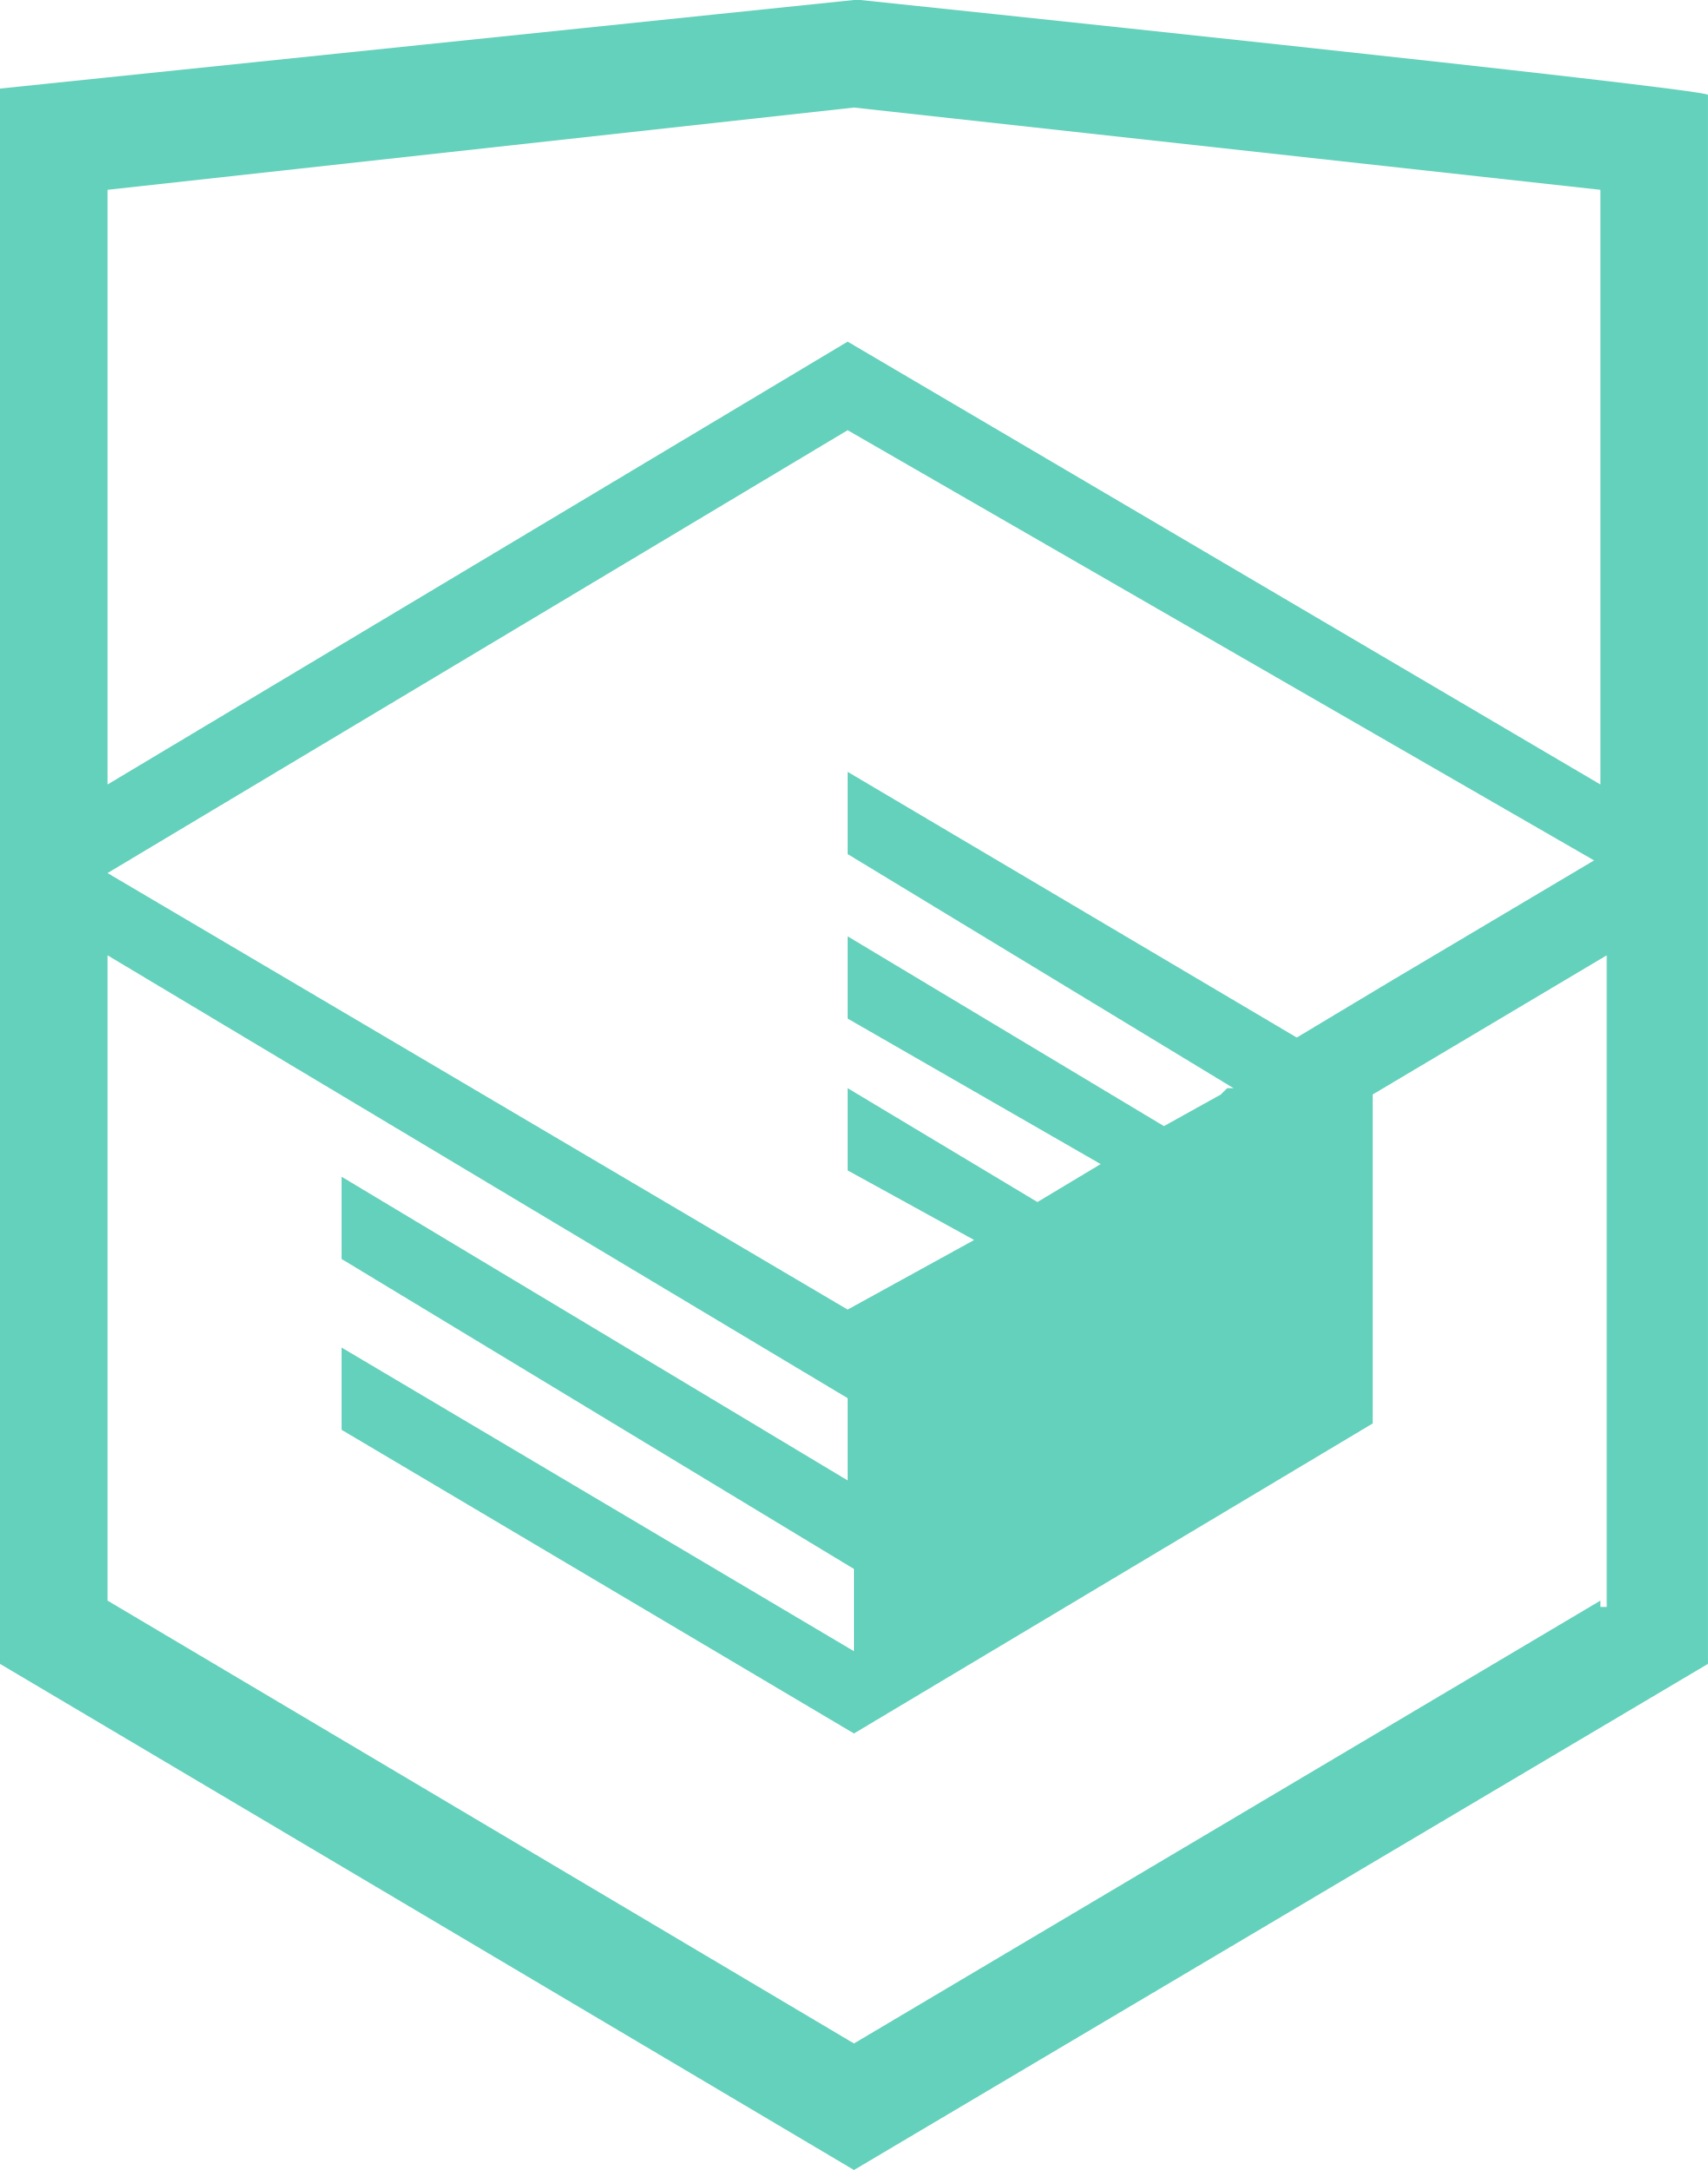
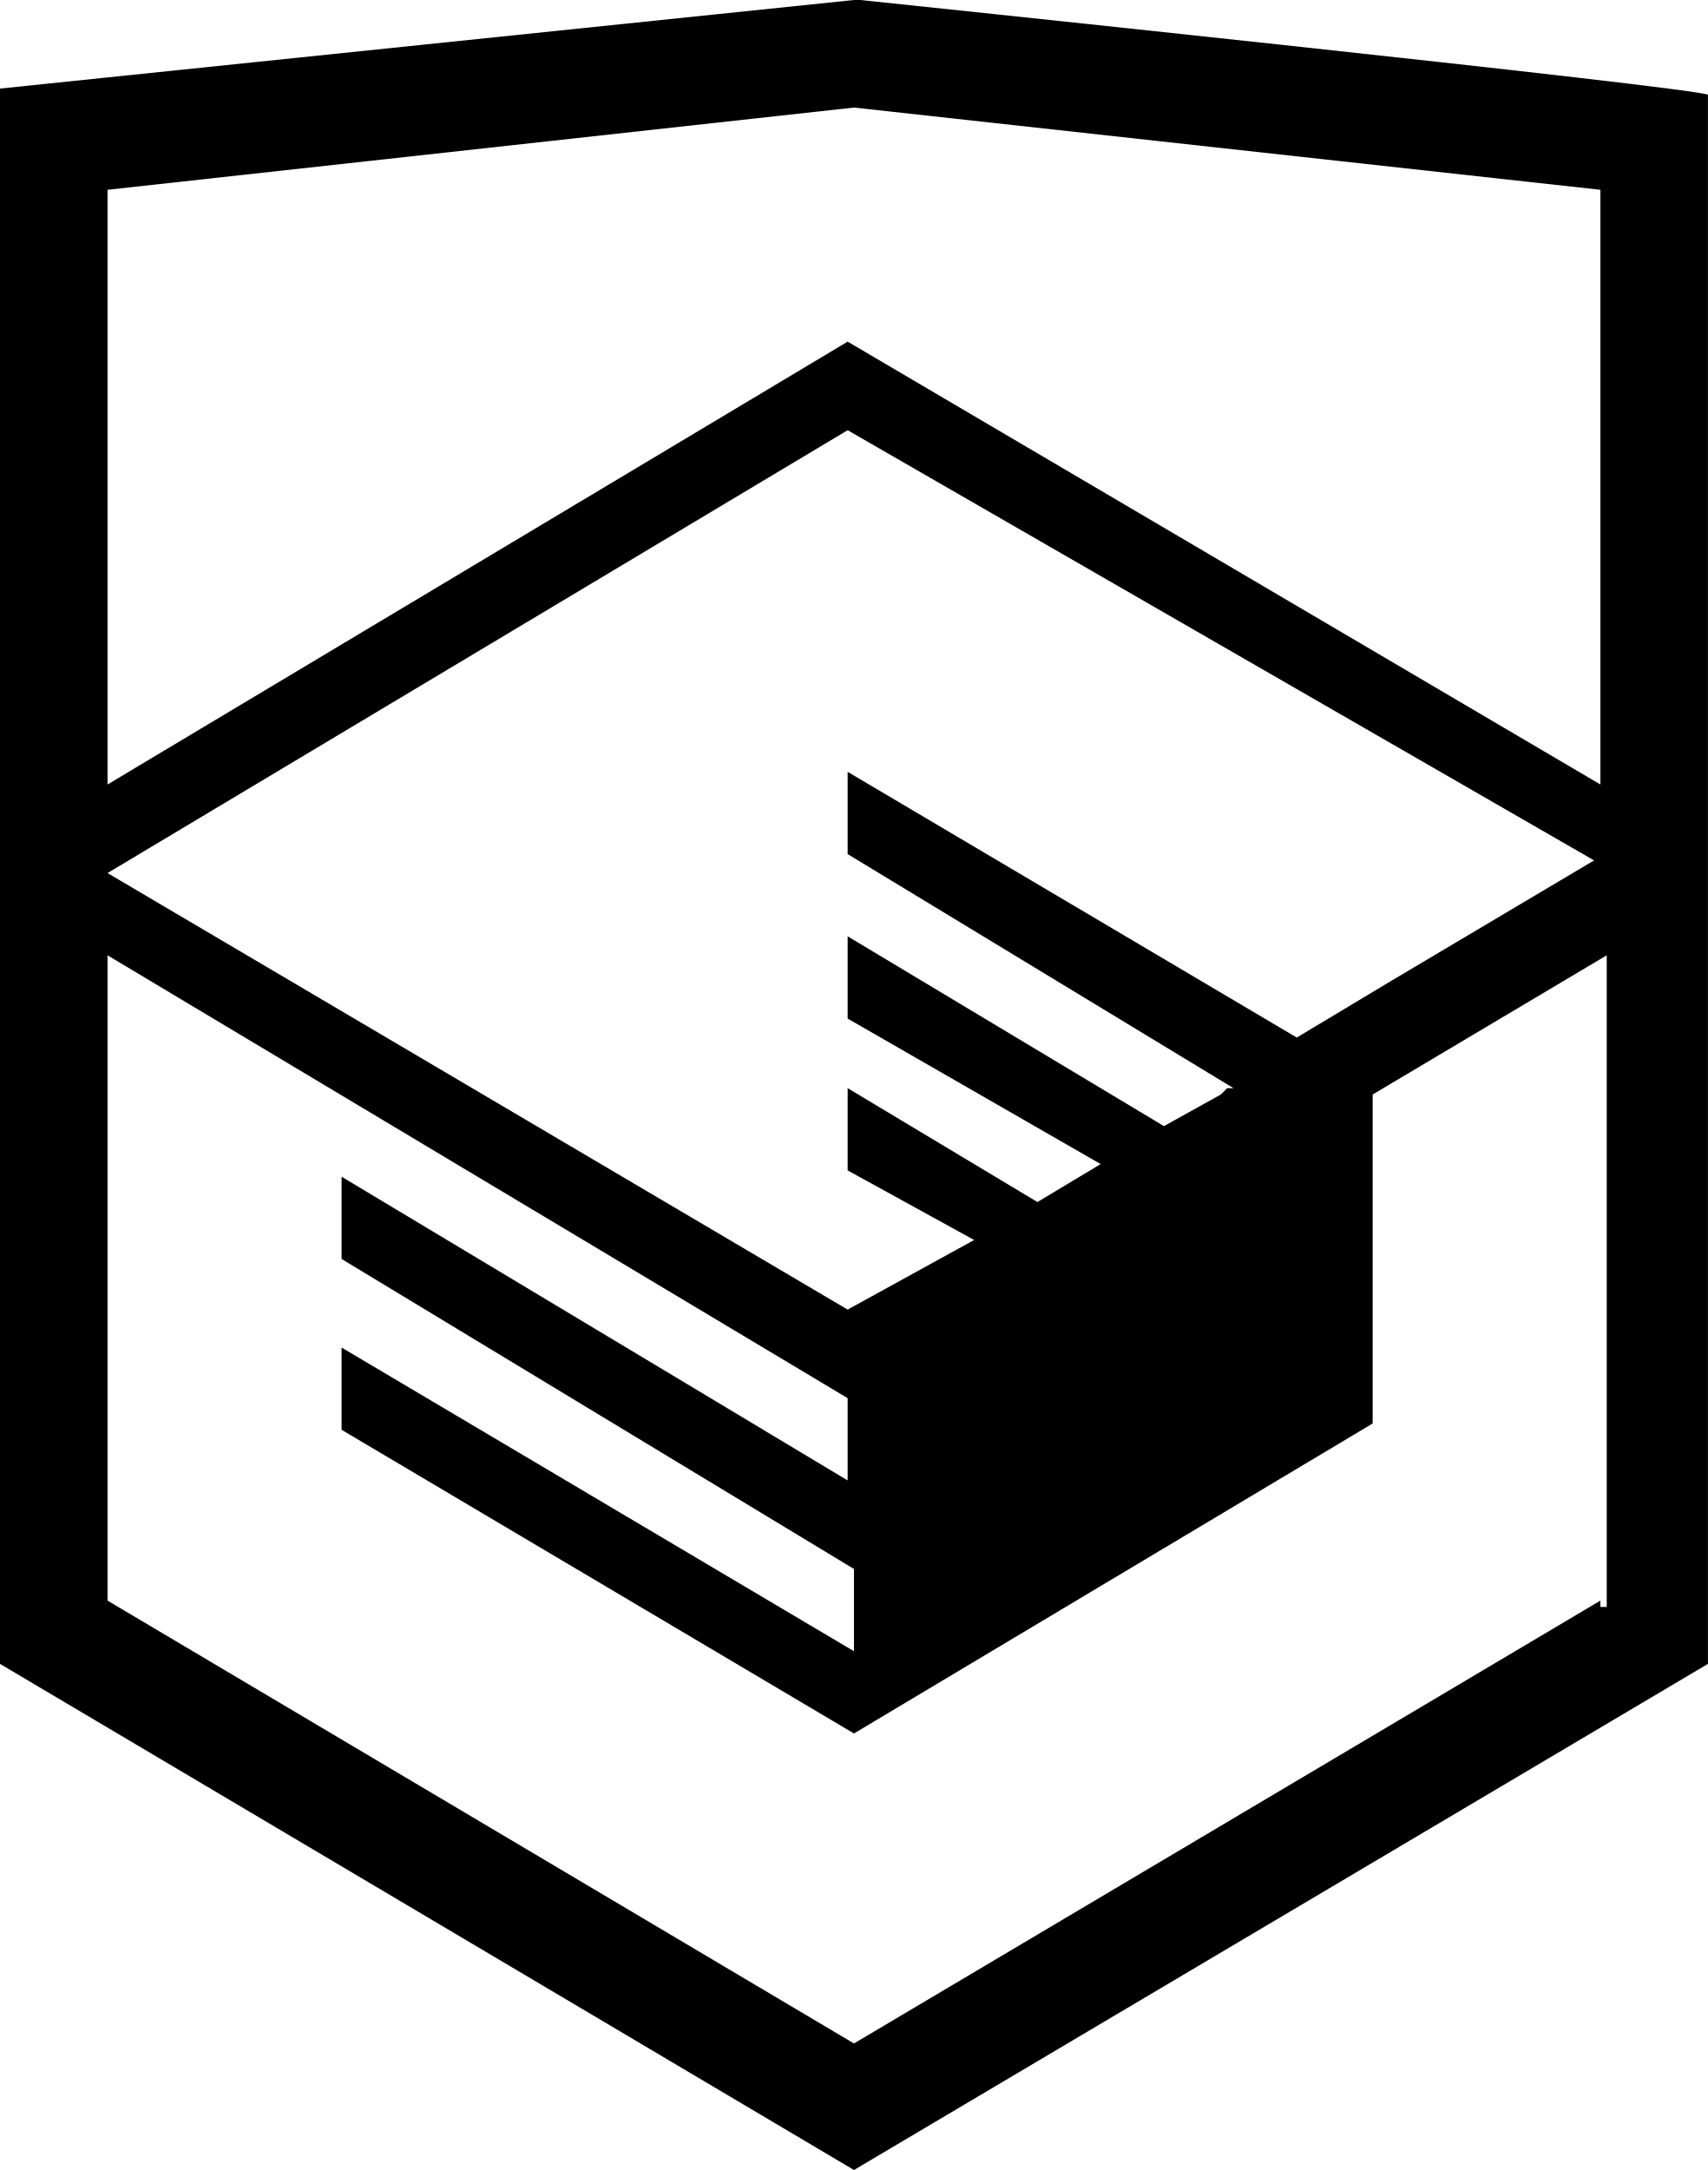
<svg xmlns="http://www.w3.org/2000/svg" viewBox="-169 121 27 34.3">
-   <path fill="#63D1BB" d="M-155.4 121h-.1l-13.5 1.4v24.9l13.5 8 13.5-8v-24.8c0-.1-13.4-1.5-13.4-1.5zm11.7 25.3l-11.8 7-11.8-7v-10.2l11.7 7v1.3l-8-4.8v1.3l8.1 4.9v1.3l-8.1-4.8v1.3l8.1 4.8 8.2-4.9v-5.2l3.7-2.2v10.3h-.1zm-.1-11.7l-3.2 1.9-1.5.9-7.1-4.2v1.3l6.1 3.7h-.1l-.1.1-.9.5-5-3v1.3l4 2.3-1 .6-3-1.8v1.3l2 1.1-2 1.1-11.7-6.9 11.7-7 11.8 6.8zm.1-1.2l-11.9-7-11.7 7V124l11.8-1.3 11.8 1.3v9.4z" />
+   <path d="M-155.4 121h-.1l-13.5 1.4v24.9l13.5 8 13.5-8v-24.8c0-.1-13.4-1.5-13.4-1.5zm11.7 25.3l-11.8 7-11.8-7v-10.2l11.7 7v1.3l-8-4.8v1.3l8.1 4.9v1.3l-8.1-4.8v1.3l8.1 4.8 8.2-4.9v-5.2l3.7-2.2v10.3h-.1zm-.1-11.7l-3.2 1.9-1.5.9-7.1-4.2v1.3l6.1 3.7h-.1l-.1.1-.9.5-5-3v1.3l4 2.3-1 .6-3-1.8v1.3l2 1.1-2 1.1-11.7-6.9 11.7-7 11.8 6.8zm.1-1.2l-11.9-7-11.7 7V124l11.8-1.3 11.8 1.3v9.4z" />
</svg>
